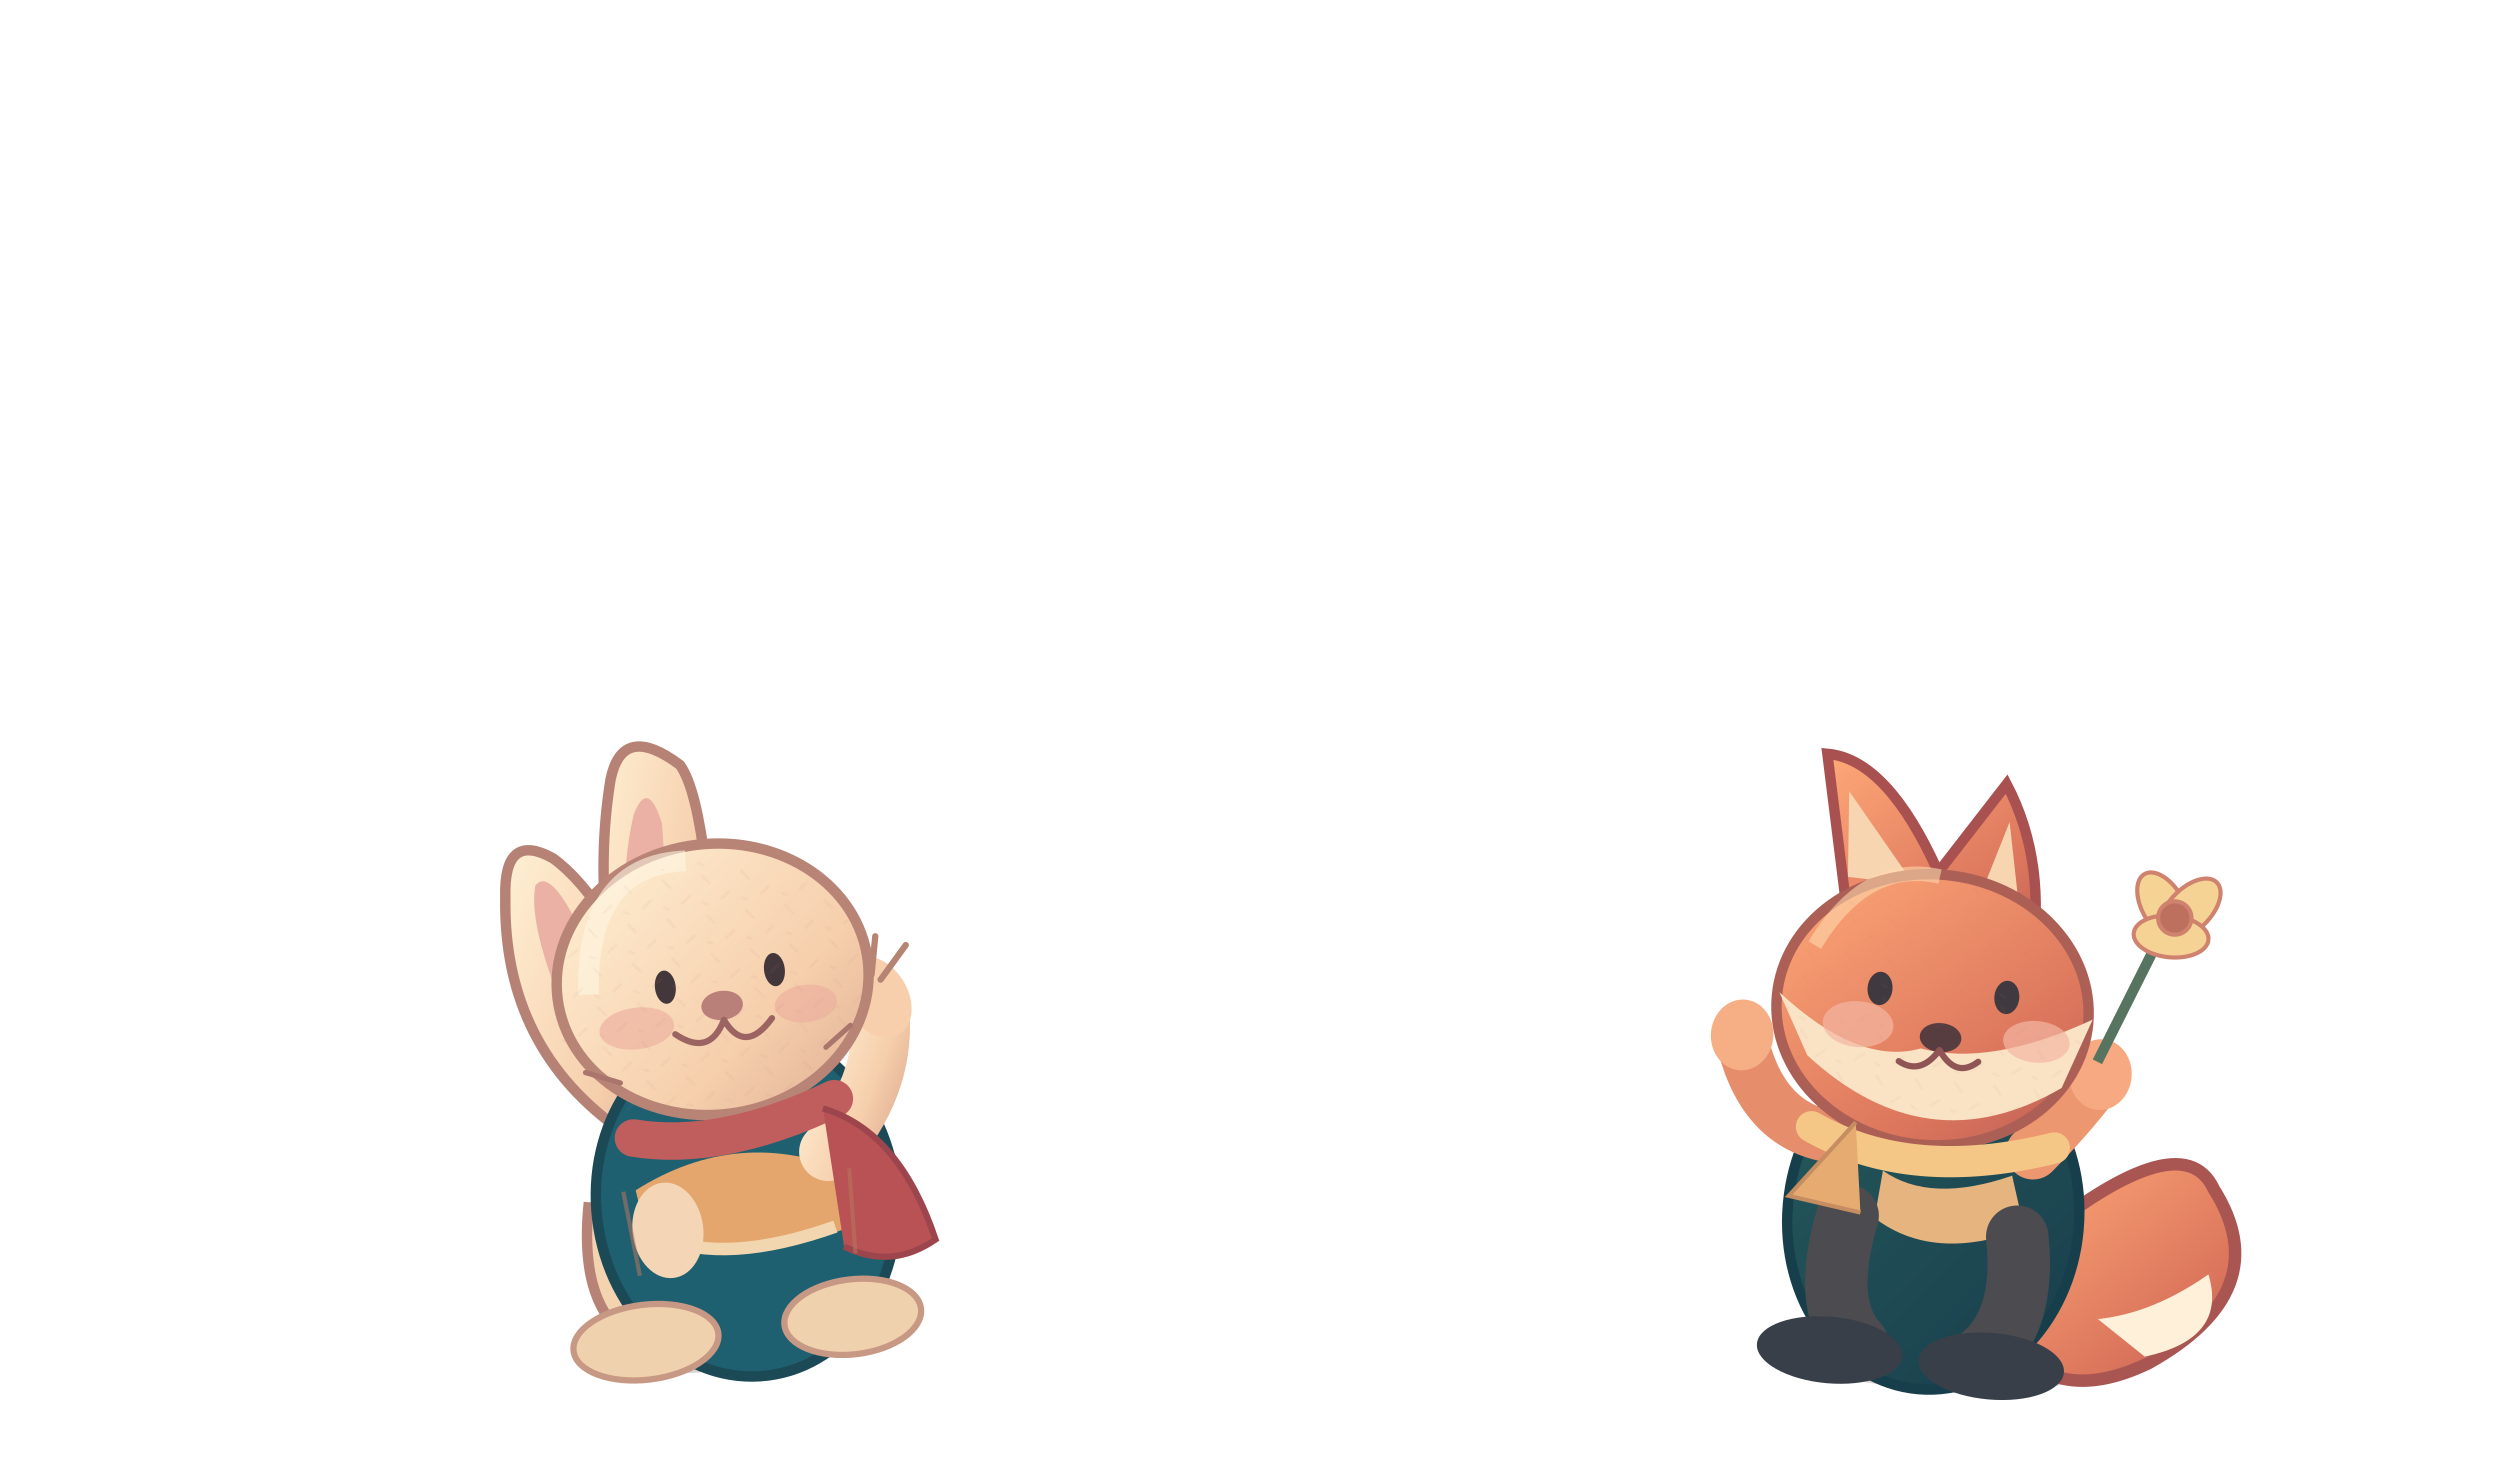
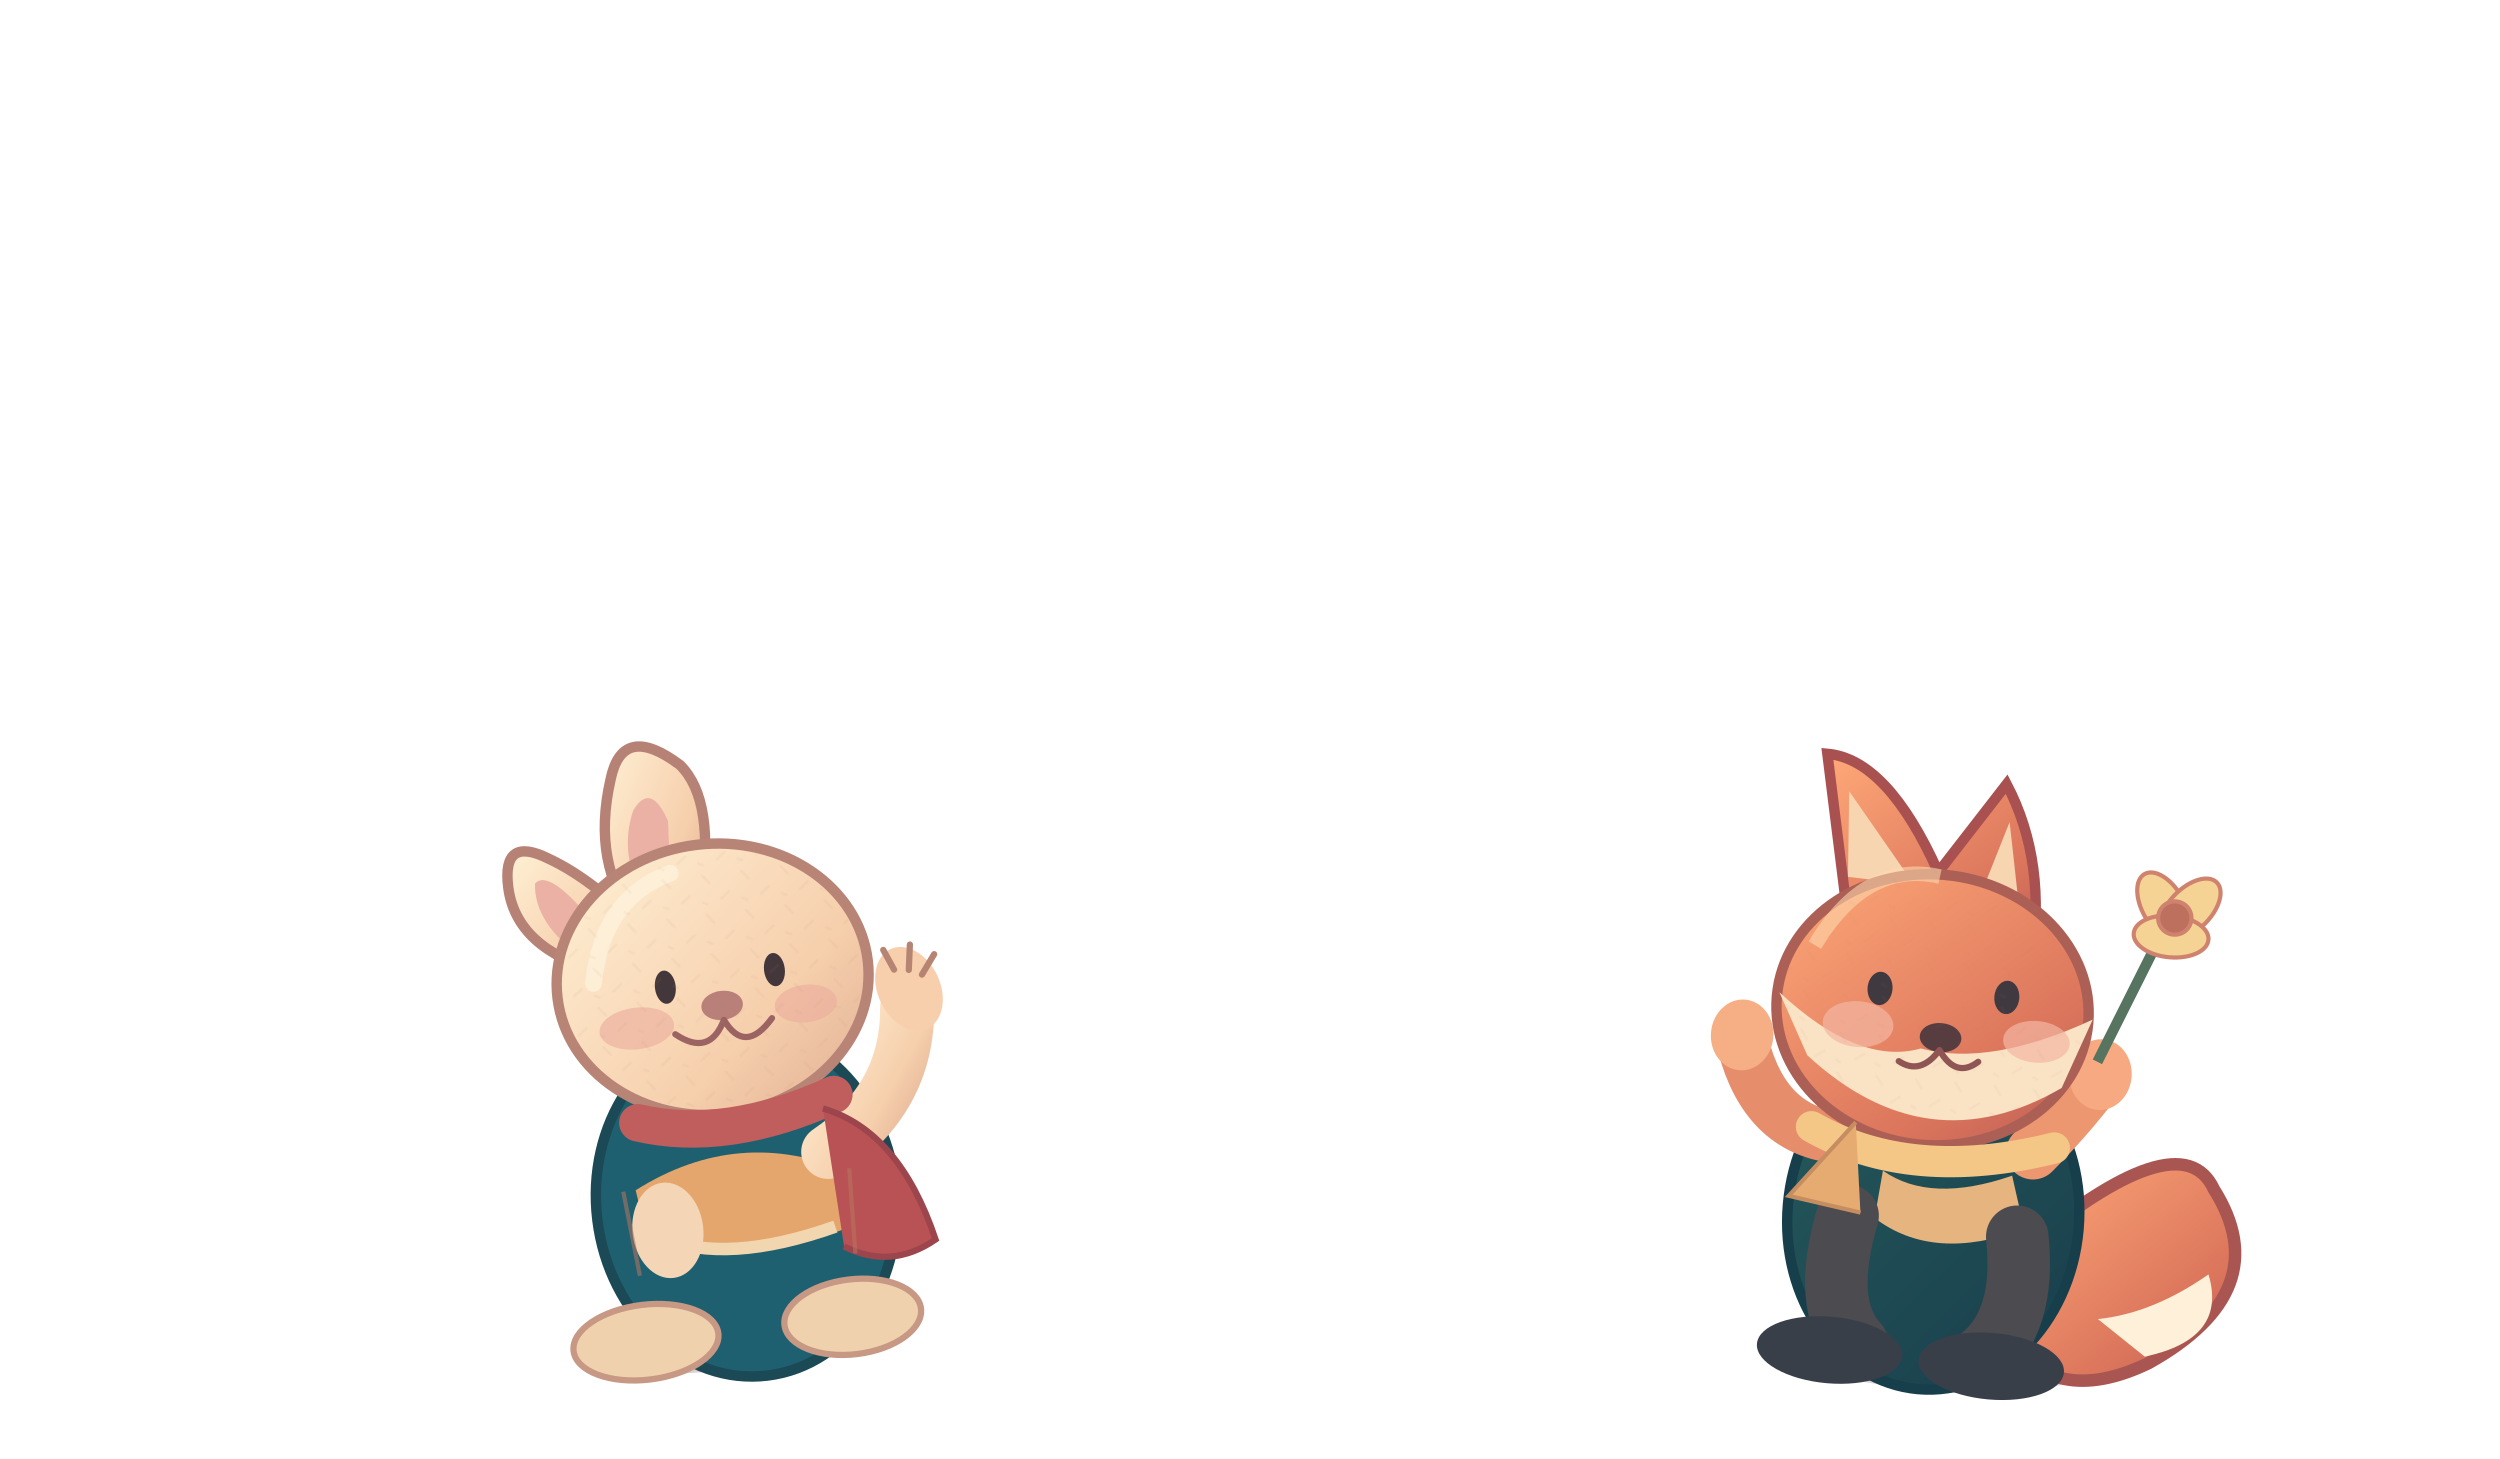
<svg xmlns="http://www.w3.org/2000/svg" viewBox="0 0 1200 700" width="1200" height="700">
  <defs>
    <linearGradient id="bunnyfur" x1="0" y1="0" x2="1" y2="1">
      <stop stop-color="#FFF1D6" />
      <stop offset=".65" stop-color="#F6CFAC" />
      <stop offset="1" stop-color="#DFAE93" />
    </linearGradient>
    <linearGradient id="foxFur" x1="0" y1="0" x2="1" y2="1">
      <stop stop-color="#FFA978" />
      <stop offset=".7" stop-color="#DB755C" />
      <stop offset="1" stop-color="#BA5C56" />
    </linearGradient>
    <linearGradient id="sweater" x1="0" y1="0" x2="1" y2="1">
      <stop stop-color="#245A5B" />
      <stop offset="1" stop-color="#193D4C" />
    </linearGradient>
    <pattern id="furGrain" width="19" height="19" patternUnits="userSpaceOnUse">
      <path d="m4 2 3 4m5 8 4-3M3 15l2 1" stroke="#B77E69" stroke-width="1.3" stroke-linecap="round" opacity=".3" />
    </pattern>
  </defs>
  <g transform="translate(206 326) rotate(-7 112 145)">
    <ellipse cx="125" cy="318" rx="76" ry="16" fill="#653F43" opacity=".24" />
-     <path d="M85 215Q32 168 42 96Q45 64 67 80Q91 102 114 178" fill="url(#bunnyfur)" stroke="#B78276" stroke-width="5" />
-     <path d="M97 198Q79 115 99 46Q108 19 133 43Q146 67 132 196" fill="url(#bunnyfur)" stroke="#B78276" stroke-width="5" />
-     <path d="M100 158Q93 105 108 64Q117 47 121 70L116 156" fill="#EAB1A4" />
-     <path d="M65 159Q51 111 57 92Q68 81 84 144" fill="#EAB1A4" />
-     <path d="M64 246Q51 302 84 319Q109 324 135 312Q181 321 196 295L187 238" fill="#F4D3B1" stroke="#B78376" stroke-width="5" />
+     <path d="M83 137Q44 121 44 91Q44 66 65 80Q86 93 111 126Z" fill="url(#bunnyfur)" stroke="#B78276" stroke-width="5" />
+     <path d="M103 115Q85 85 99 46Q108 19 133 43Q148 62 135 108Z" fill="url(#bunnyfur)" stroke="#B78276" stroke-width="5" />
+     <path d="M109 108Q98 83 108 62Q118 49 124 69L121 105Z" fill="#EAB1A4" />
+     <path d="M76 130Q54 110 57 91Q65 84 85 117L94 130Z" fill="#EAB1A4" />
    <ellipse cx="139" cy="255" rx="72" ry="84" fill="#1F6070" stroke="#1B4955" stroke-width="5" />
    <path d="M87 243Q140 218 190 247L191 272Q135 287 90 270Z" fill="#E4A66C" />
    <path d="M96 267Q126 284 180 272" stroke="#F2D6B0" stroke-width="6" fill="none" />
-     <path d="M181 236Q212 209 214 173" stroke="url(#bunnyfur)" stroke-width="28" fill="none" stroke-linecap="round" />
-     <ellipse cx="213" cy="165" rx="15" ry="21" fill="#F7CFAC" transform="rotate(-25 213 165)" />
-     <path d="M210 152l-9-12m11 14 4-18m0 21 14-15" stroke="#B68472" stroke-width="3" stroke-linecap="round" />
+     <path d="M181 236Q222 215 227 172" stroke="url(#bunnyfur)" stroke-width="26" fill="none" stroke-linecap="round" />
+     <ellipse cx="229" cy="163" rx="15" ry="21" fill="#F7CFAC" transform="rotate(-18 229 163)" />
+     <path d="M223 153l-4-10m11 11 2-12m4 15 7-9" stroke="#B68472" stroke-width="3" stroke-linecap="round" />
    <ellipse cx="100" cy="264" rx="17" ry="23" fill="#F4D6B7" />
    <ellipse cx="83" cy="316" rx="35" ry="18" fill="#F0D1AE" stroke="#C79883" stroke-width="3" />
    <ellipse cx="183" cy="316" rx="33" ry="18" fill="#F0D1AE" stroke="#C79883" stroke-width="3" />
    <ellipse cx="136" cy="147" rx="75" ry="65" fill="url(#bunnyfur)" stroke="#B78476" stroke-width="5" />
-     <path d="M76 147Q82 85 130 89" stroke="#FFF6E2" stroke-width="10" fill="none" opacity=".6" />
+     <path d="M79 142Q88 102 122 94" stroke="#FFF6E2" stroke-width="8" stroke-linecap="round" fill="none" opacity=".6" />
    <ellipse cx="113" cy="148" rx="5" ry="8" fill="#44373B" />
    <ellipse cx="166" cy="146" rx="5" ry="8" fill="#44373B" />
    <ellipse cx="97" cy="166" rx="18" ry="10" fill="#ECAD9D" opacity=".62" />
    <ellipse cx="179" cy="164" rx="15" ry="9" fill="#ECAD9D" opacity=".62" />
    <ellipse cx="139" cy="160" rx="10" ry="7" fill="#B97F79" />
    <path d="M139 167q-9 17-24 4m24-4q8 18 23 2" stroke="#9B6462" stroke-width="3" stroke-linecap="round" fill="none" />
-     <path d="M89 218Q130 230 187 211" stroke="#C05E5D" stroke-width="18" stroke-linecap="round" fill="none" />
+     <path d="M92 211Q133 226 187 209" stroke="#C05E5D" stroke-width="18" stroke-linecap="round" fill="none" />
    <path d="M181 215q35 15 46 69q-23 12-44-2" fill="#B95254" stroke="#9C454D" stroke-width="3" />
-     <path d="M70 184l16 7M186 186l13-9" stroke="#A9756D" stroke-width="2.5" stroke-linecap="round" />
    <path d="M81 243l3 41m106-39-2 41" stroke="#B8755E" stroke-width="2" opacity=".55" />
-     <ellipse cx="135" cy="154" rx="76" ry="64" fill="url(#furGrain)" opacity=".22" />
+     <ellipse cx="136" cy="147" rx="72" ry="62" fill="url(#furGrain)" opacity=".22" />
  </g>
  <g transform="translate(805 326) rotate(5 115 154)">
    <ellipse cx="134" cy="323" rx="78" ry="17" fill="#663D47" opacity=".23" />
    <path d="M174 271Q246 199 265 232Q300 278 241 318Q197 344 171 310" fill="url(#foxFur)" stroke="#A95652" stroke-width="6" />
    <path d="M239 315Q278 303 266 273Q241 294 215 299" fill="#FFF1D9" />
    <ellipse cx="132" cy="257" rx="70" ry="83" fill="url(#sweater)" stroke="#173E4B" stroke-width="5" />
    <path d="M106 237q24 14 62-3l8 25q-42 20-72 1z" fill="#E5B47F" />
    <path d="M91 260Q82 304 101 321M173 263Q181 304 160 323" stroke="#4C4B50" stroke-width="30" stroke-linecap="round" />
    <ellipse cx="88" cy="325" rx="35" ry="16" fill="#393F49" />
    <ellipse cx="166" cy="326" rx="35" ry="16" fill="#393F49" />
    <path d="M82 223Q48 222 34 183" fill="none" stroke="#E68E6C" stroke-width="25" stroke-linecap="round" />
    <ellipse cx="33" cy="178" rx="15" ry="17" fill="#F6AE84" />
    <path d="M177 222Q192 204 204 185" stroke="#EC9770" stroke-width="26" fill="none" stroke-linecap="round" />
    <ellipse cx="206" cy="182" rx="15" ry="17" fill="#F7A982" />
    <path d="M80 124L62 40Q91 40 120 92L149 47Q172 83 168 132" fill="url(#foxFur)" stroke="#A85150" stroke-width="5" />
    <path d="M77 98L74 57L109 99M143 95l9-30 9 45" fill="#F8D5B1" />
    <ellipse cx="123" cy="158" rx="75" ry="65" fill="url(#foxFur)" stroke="#AC5F55" stroke-width="5" />
    <path d="M49 156Q90 188 119 177Q153 183 200 156L188 190Q127 233 65 185Z" fill="#FAE2C4" />
    <path d="M64 132Q85 89 121 94" stroke="#FFD9AE" stroke-width="7" fill="none" opacity=".58" />
    <ellipse cx="97" cy="150" rx="6" ry="8" fill="#403A40" />
    <ellipse cx="158" cy="149" rx="6" ry="8" fill="#403A40" />
    <ellipse cx="88" cy="168" rx="17" ry="11" fill="#F3B6A2" opacity=".7" />
    <ellipse cx="174" cy="169" rx="16" ry="10" fill="#F3B6A2" opacity=".7" />
    <ellipse cx="128" cy="171" rx="10" ry="7" fill="#573C40" />
    <path d="M128 177q-8 13-19 7m19-7q9 13 19 4" stroke="#8F5555" stroke-width="3" stroke-linecap="round" fill="none" />
    <path d="M70 219q50 23 117 0" fill="none" stroke="#F5C787" stroke-width="15" stroke-linecap="round" />
    <path d="M91 215l-29 38 35 5" fill="#E6AB70" stroke="#C68D61" stroke-width="2" />
    <path d="M204 176L231 108" stroke="#577460" stroke-width="5" />
    <path d="M232 106l-10-20m10 20 18-21" stroke="#587B62" stroke-width="4" />
    <g fill="#F5D394" stroke="#CF826D" stroke-width="2">
      <ellipse cx="229" cy="99" rx="10" ry="18" transform="rotate(-35 229 99)" />
      <ellipse cx="242" cy="99" rx="10" ry="18" transform="rotate(40 242 99)" />
      <ellipse cx="234" cy="113" rx="10" ry="18" transform="rotate(90 234 113)" />
      <circle cx="235" cy="104" r="8" fill="#BE705F" />
    </g>
    <ellipse cx="124" cy="155" rx="76" ry="66" fill="url(#furGrain)" opacity=".16" />
  </g>
</svg>
